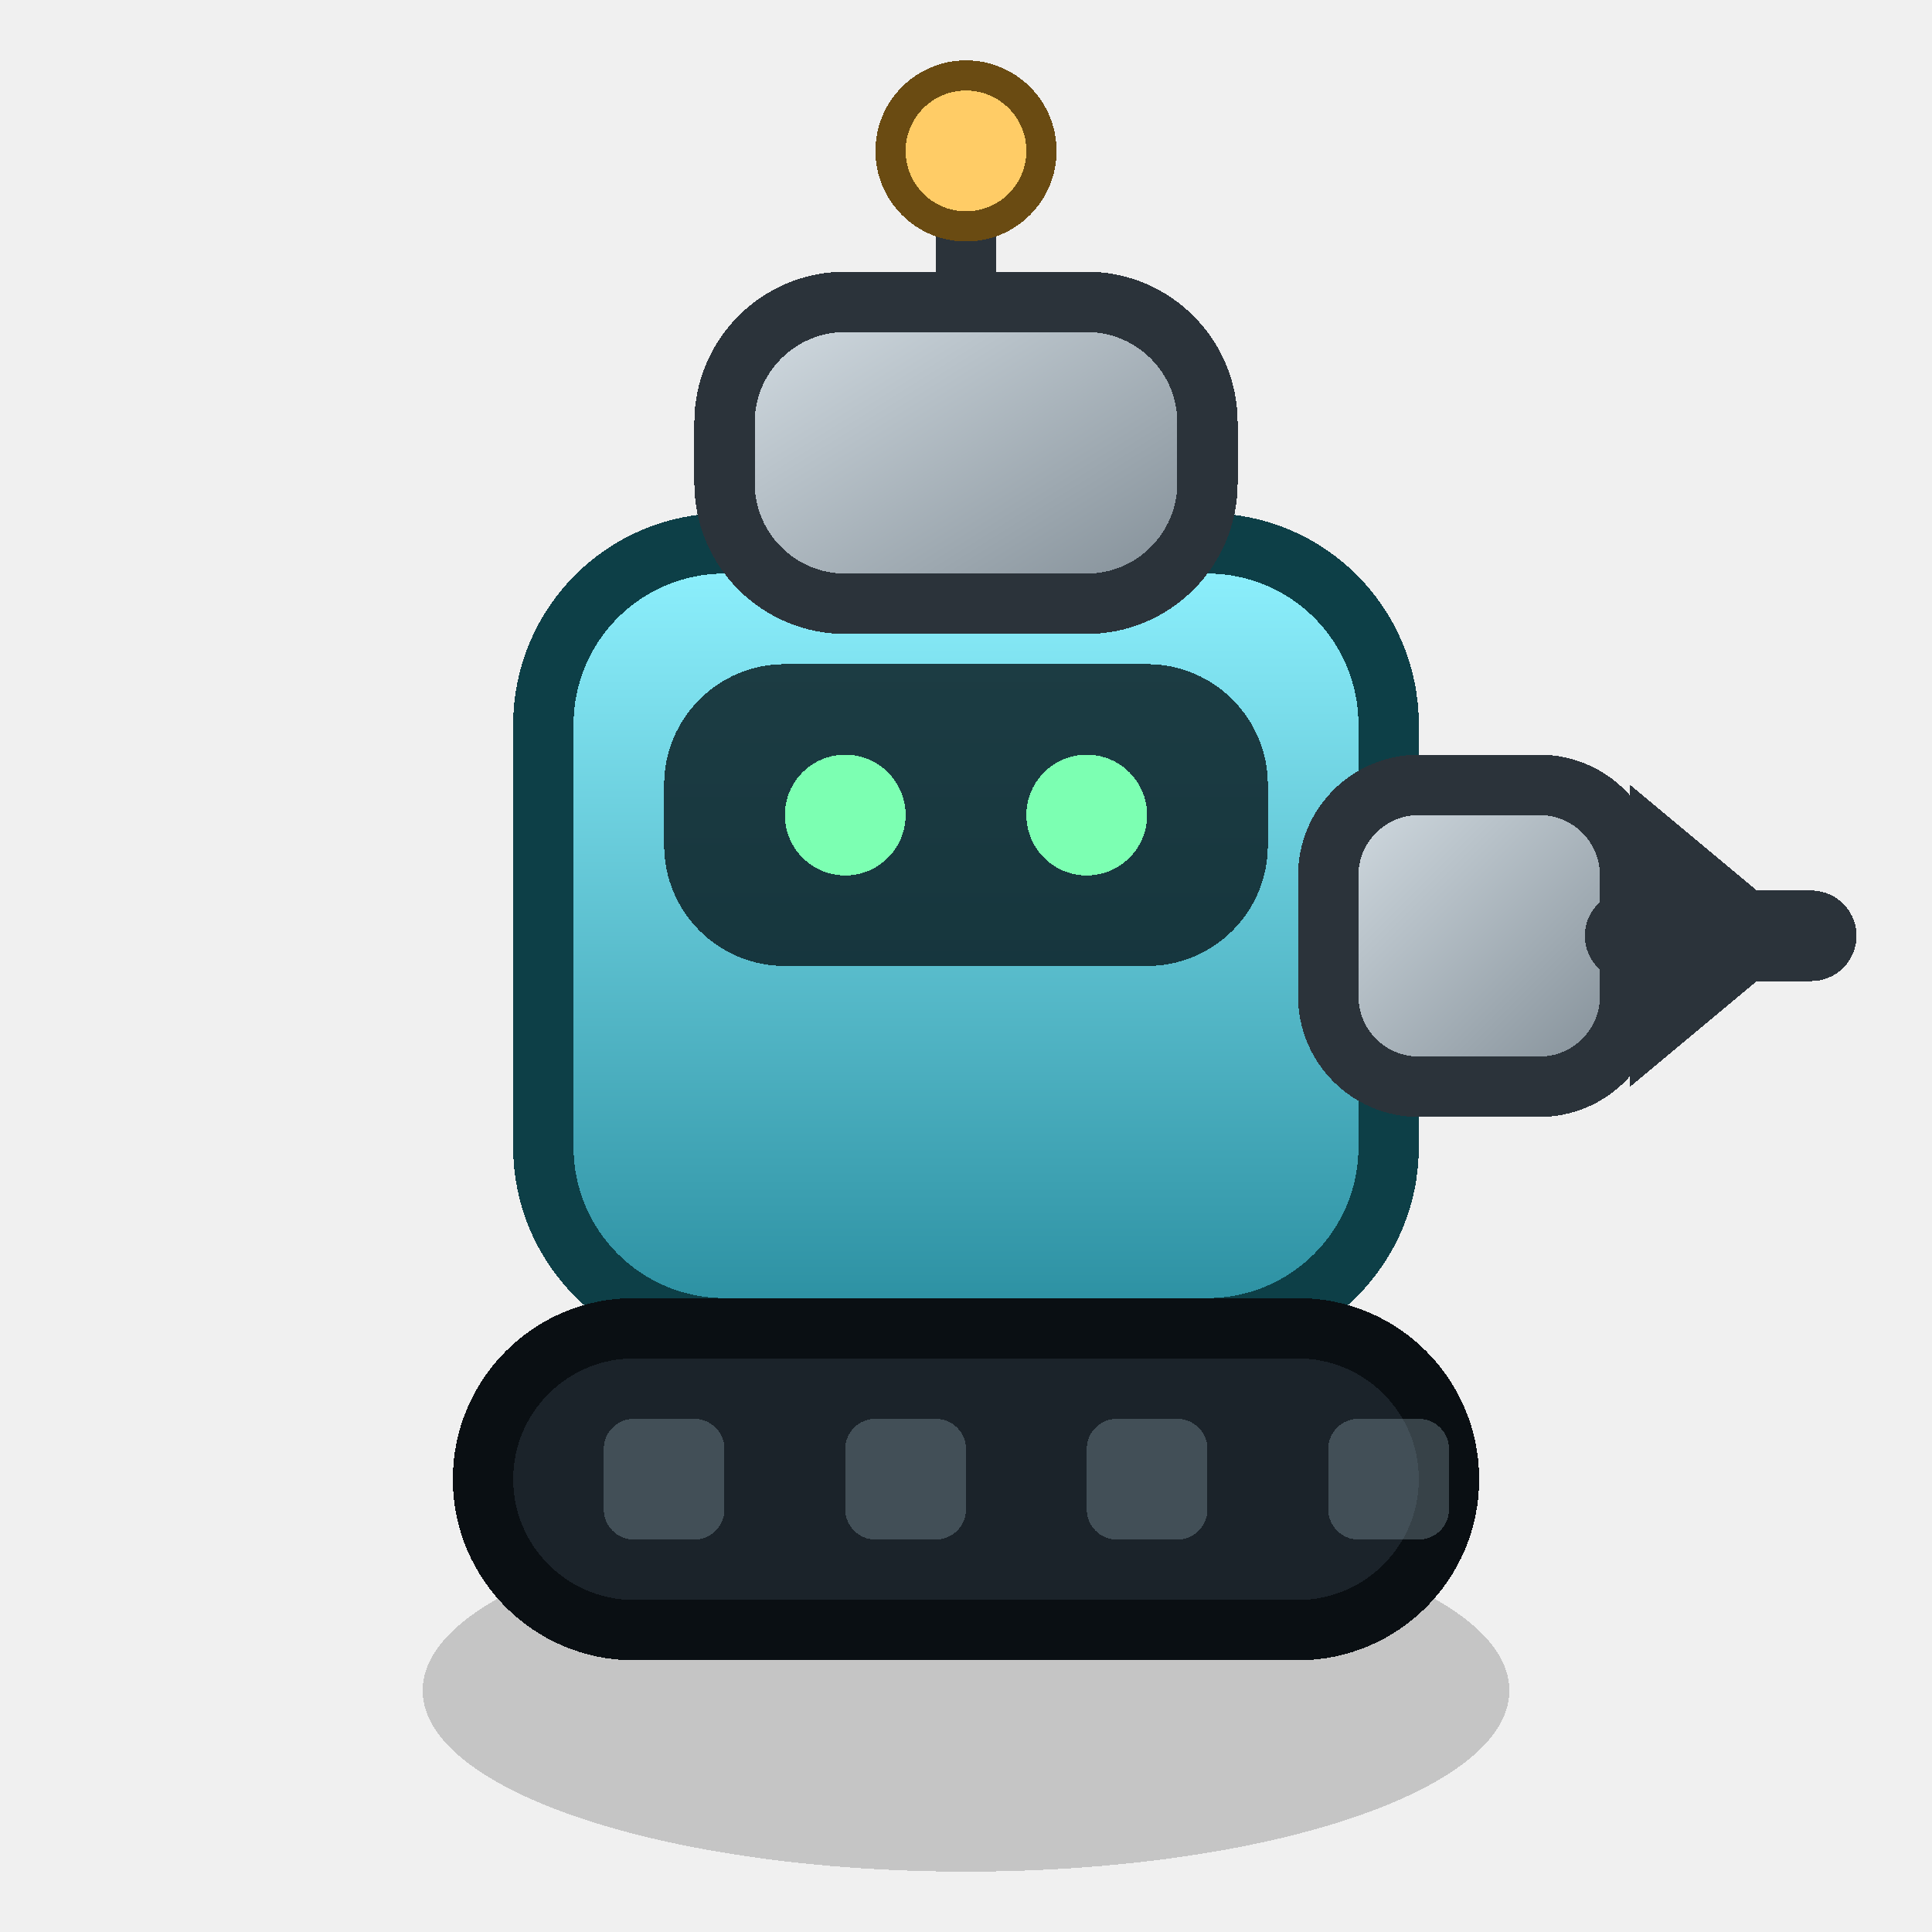
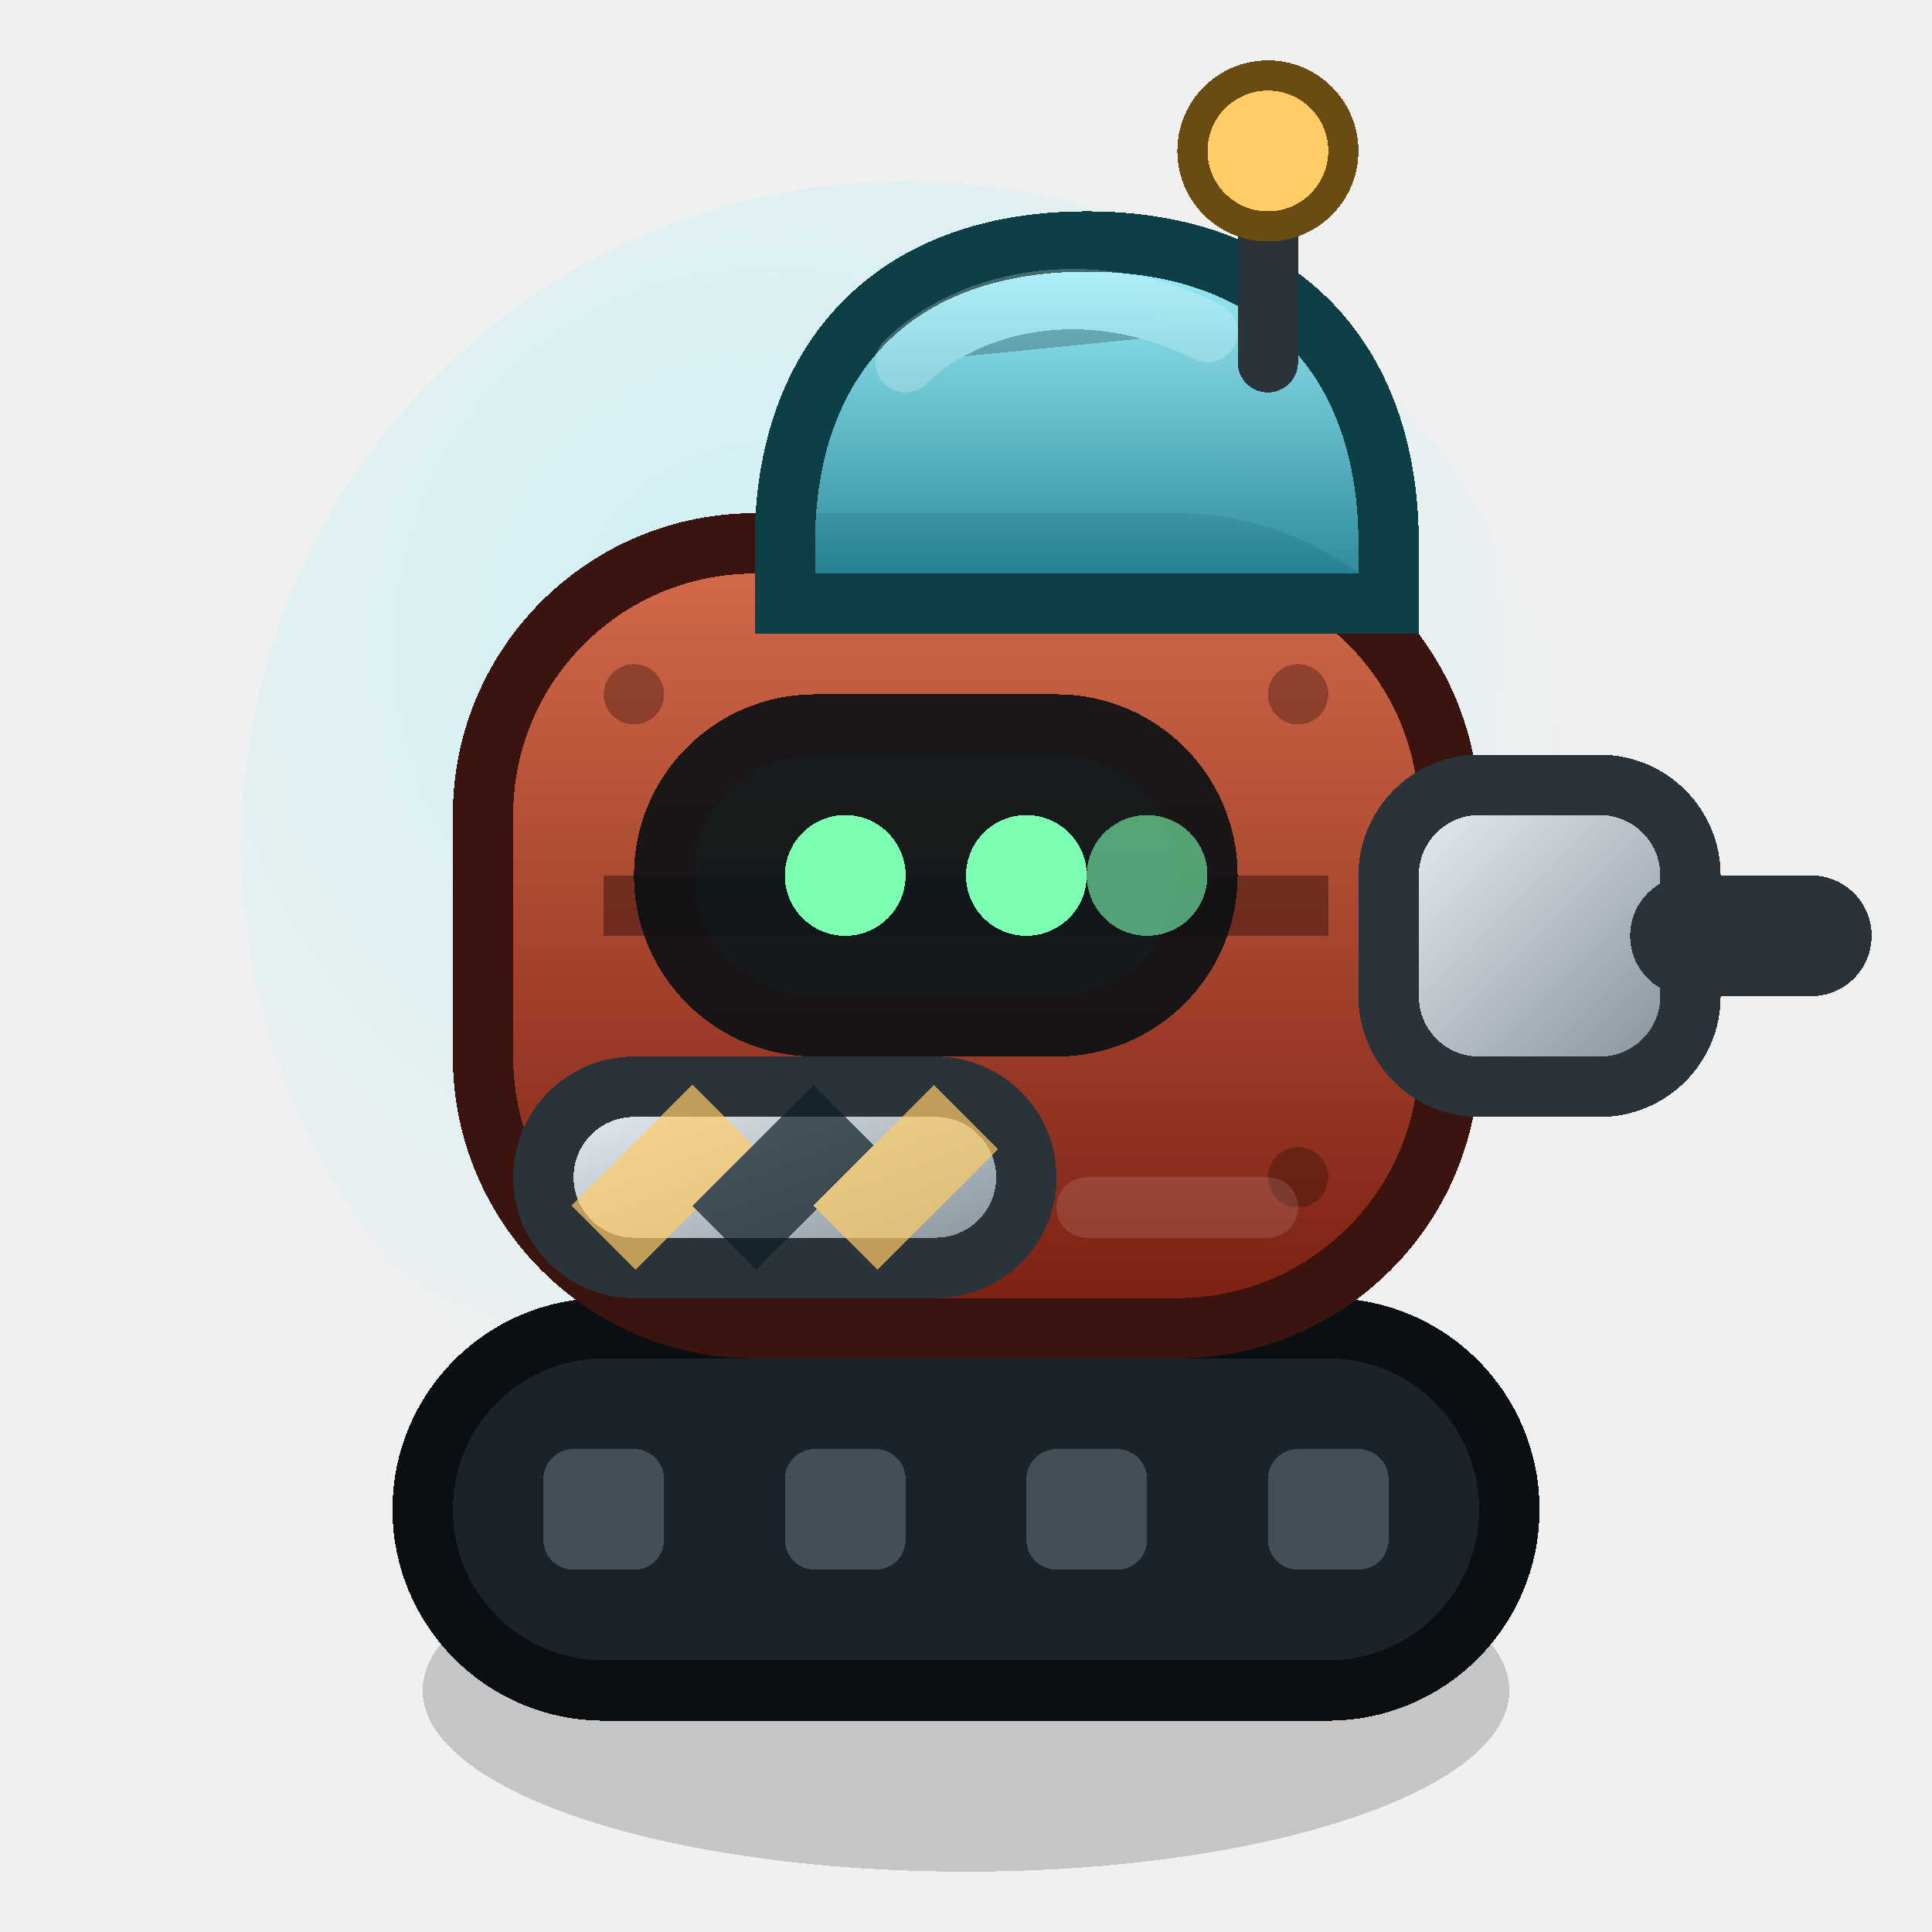
<svg xmlns="http://www.w3.org/2000/svg" viewBox="0 0 64 64" shape-rendering="crispEdges">
  <defs>
-     <linearGradient id="body" x1="0" y1="0" x2="0" y2="1">
-       <stop offset="0" stop-color="#8ff2ff" />
-       <stop offset="1" stop-color="#2a8ea0" />
+     <linearGradient id="hull" x1="0" y1="0" x2="0" y2="1">
+       <stop offset="0" stop-color="#d46b4b" />
+       <stop offset="1" stop-color="#7a1f12" />
    </linearGradient>
    <linearGradient id="metal" x1="0" y1="0" x2="1" y2="1">
-       <stop offset="0" stop-color="#d7e0e6" />
-       <stop offset="1" stop-color="#7e8a93" />
+       <stop offset="0" stop-color="#eef5fb" />
+       <stop offset="1" stop-color="#7f8a93" />
    </linearGradient>
+     <linearGradient id="glass" x1="0" y1="0" x2="0" y2="1">
+       <stop offset="0" stop-color="#9ff3ff" stop-opacity="0.95" />
+       <stop offset="1" stop-color="#1b7d90" stop-opacity="0.95" />
+     </linearGradient>
+     <radialGradient id="glow" cx="40%" cy="35%" r="65%">
+       <stop offset="0" stop-color="#8ff2ff" stop-opacity="0.35" />
+       <stop offset="1" stop-color="#8ff2ff" stop-opacity="0" />
+     </radialGradient>
  </defs>
  <ellipse cx="32" cy="56" rx="18" ry="6" fill="#000" opacity="0.18" />
-   <rect x="18" y="18" width="28" height="26" rx="6" fill="url(#body)" stroke="#0d3f47" stroke-width="2" />
-   <rect x="22" y="22" width="20" height="10" rx="4" fill="#0b1e24" opacity="0.85" />
-   <circle cx="28" cy="27" r="2" fill="#7cffb2" />
-   <circle cx="36" cy="27" r="2" fill="#7cffb2" />
-   <rect x="24" y="10" width="16" height="10" rx="4" fill="url(#metal)" stroke="#2b333a" stroke-width="2" />
-   <path d="M32 10 V6" stroke="#2b333a" stroke-width="2" stroke-linecap="round" />
-   <circle cx="32" cy="5" r="2.5" fill="#ffcc66" stroke="#6a4b12" stroke-width="1" />
-   <rect x="44" y="26" width="10" height="10" rx="3" fill="url(#metal)" stroke="#2b333a" stroke-width="2" />
-   <path d="M54 31 L60 31" stroke="#2b333a" stroke-width="3" stroke-linecap="round" />
-   <path d="M60 31 l-6 -5 v10 z" fill="#2b333a" />
-   <rect x="16" y="44" width="32" height="10" rx="5" fill="#1b232a" stroke="#0a0f13" stroke-width="2" />
+   <circle cx="30" cy="28" r="22" fill="url(#glow)" />
+   <rect x="14" y="44" width="36" height="12" rx="6" fill="#1b232a" stroke="#0a0f13" stroke-width="2" />
  <g opacity="0.35" fill="#8aa0ad">
-     <rect x="20" y="47" width="4" height="4" rx="1" />
-     <rect x="28" y="47" width="4" height="4" rx="1" />
-     <rect x="36" y="47" width="4" height="4" rx="1" />
-     <rect x="44" y="47" width="4" height="4" rx="1" />
+     <rect x="18" y="48" width="4" height="4" rx="1" />
+     <rect x="26" y="48" width="4" height="4" rx="1" />
+     <rect x="34" y="48" width="4" height="4" rx="1" />
+     <rect x="42" y="48" width="4" height="4" rx="1" />
  </g>
+   <rect x="16" y="18" width="32" height="26" rx="9" fill="url(#hull)" stroke="#3b1410" stroke-width="2" />
+   <path d="M20 30h24" stroke="#2a0c07" stroke-width="2" opacity="0.45" />
+   <g fill="#2a0c07" opacity="0.35">
+     <rect x="20" y="22" width="2" height="2" rx="1" />
+     <rect x="42" y="22" width="2" height="2" rx="1" />
+     <rect x="20" y="38" width="2" height="2" rx="1" />
+     <rect x="42" y="38" width="2" height="2" rx="1" />
+   </g>
+   <path d="M26 18c0-6 3.5-10 10-10s10 4 10 10v2H26z" fill="url(#glass)" stroke="#0d3f47" stroke-width="2" />
+   <path d="M30 12c2-2 6-3 10-1" stroke="#ffffff" stroke-width="2" opacity="0.22" stroke-linecap="round" />
+   <rect x="22" y="24" width="18" height="10" rx="5" fill="#07151a" opacity="0.9" stroke="#0a0f13" stroke-width="2" />
+   <circle cx="28" cy="29" r="2" fill="#7cffb2" />
+   <circle cx="34" cy="29" r="2" fill="#7cffb2" />
+   <path d="M38 29h0" stroke="#7cffb2" stroke-width="4" stroke-linecap="round" opacity="0.6" />
+   <path d="M42 12v-6" stroke="#2b333a" stroke-width="2" stroke-linecap="round" />
+   <circle cx="42" cy="5" r="2.5" fill="#ffcc66" stroke="#6a4b12" stroke-width="1" />
+   <rect x="46" y="26" width="10" height="10" rx="3" fill="url(#metal)" stroke="#2b333a" stroke-width="2" />
+   <rect x="54" y="29" width="8" height="4" rx="2" fill="#2b333a" />
+   <rect x="18" y="36" width="16" height="6" rx="3" fill="url(#metal)" stroke="#2b333a" stroke-width="2" />
+   <g opacity="0.7">
+     <path d="M20 41l4-4" stroke="#ffcc66" stroke-width="3" />
+     <path d="M24 41l4-4" stroke="#0b1e24" stroke-width="3" />
+     <path d="M28 41l4-4" stroke="#ffcc66" stroke-width="3" />
+   </g>
+   <path d="M36 40h6" stroke="#ffffff" stroke-width="2" opacity="0.12" stroke-linecap="round" />
</svg>
